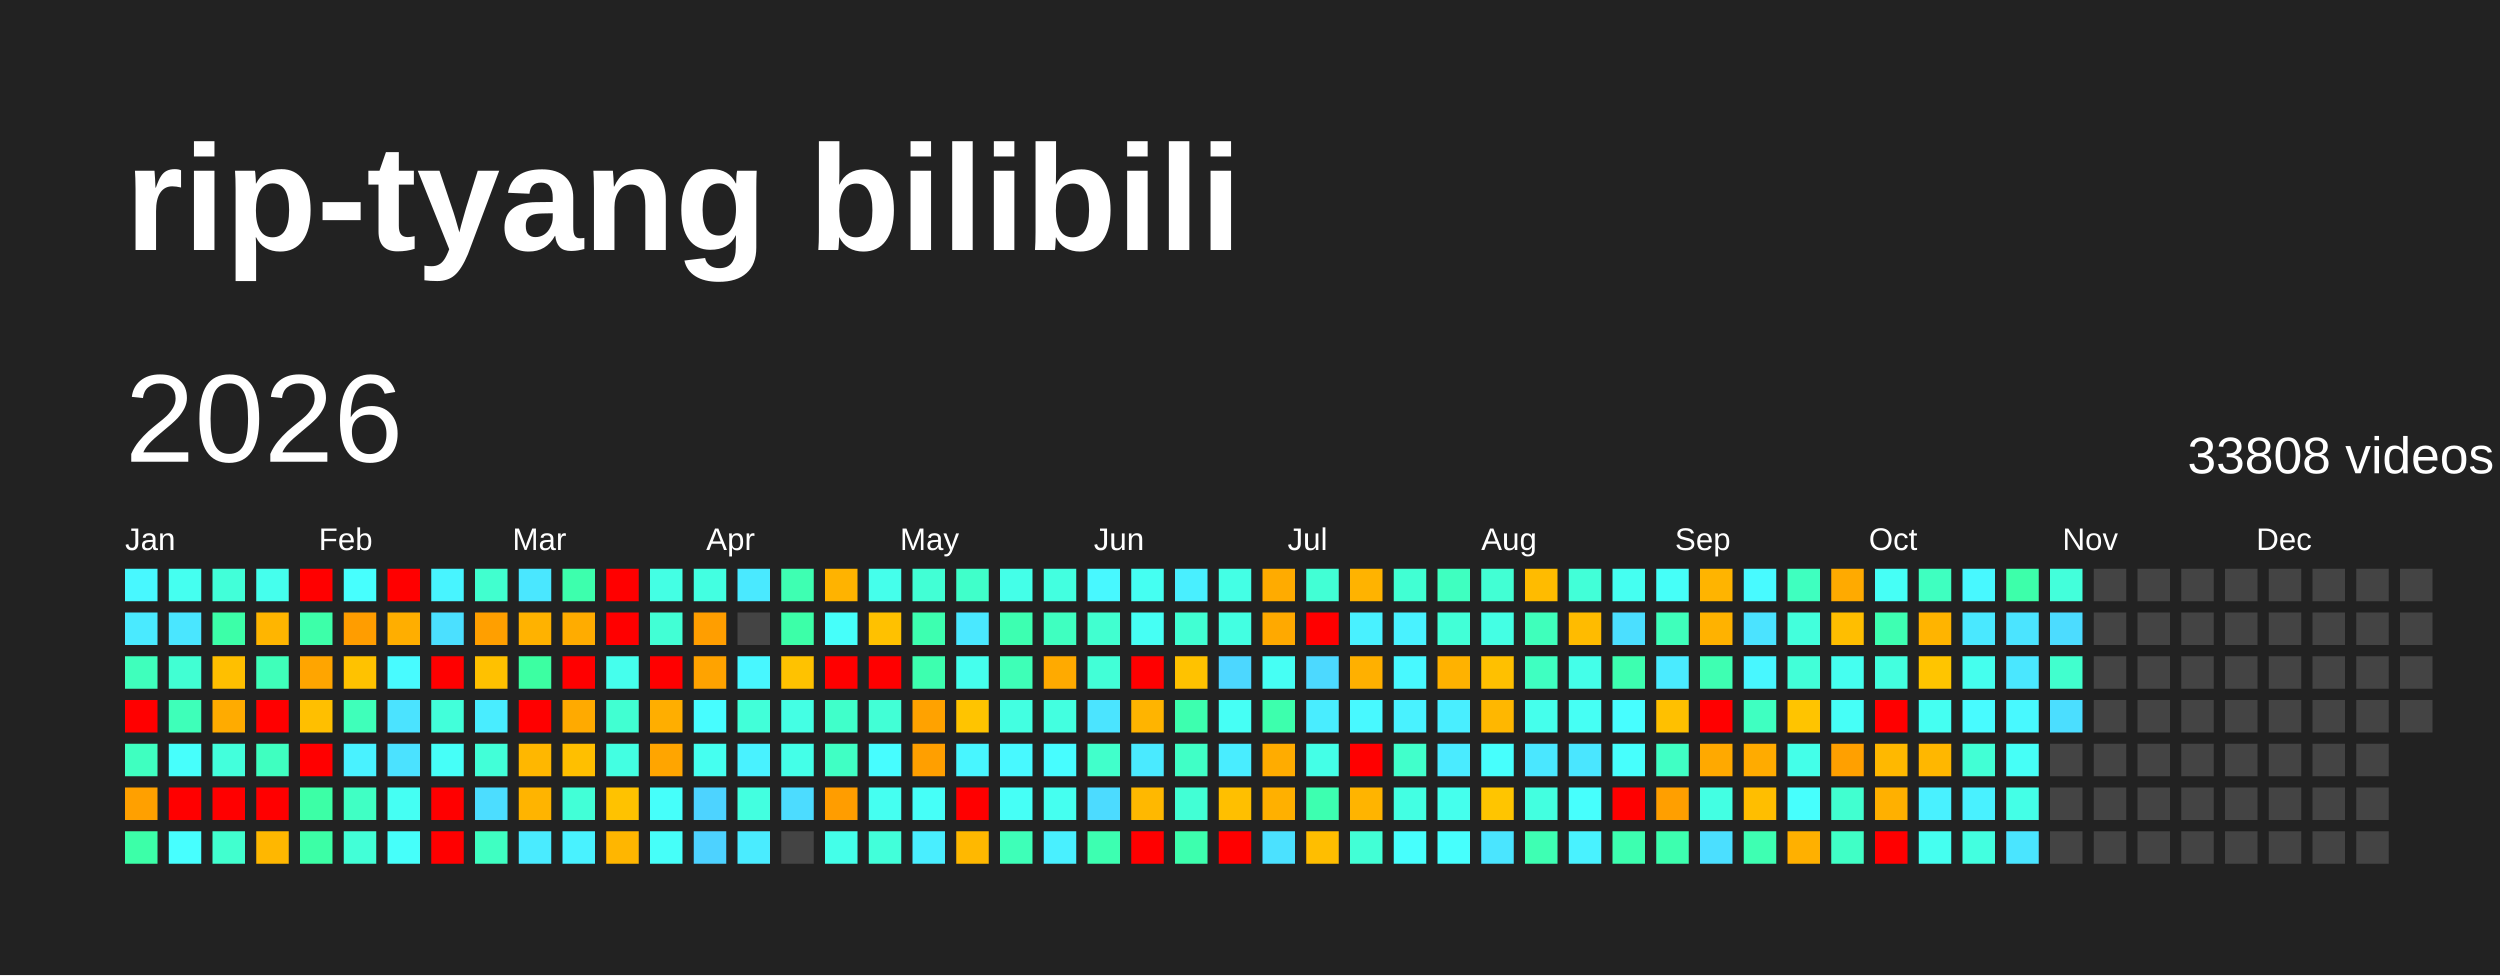
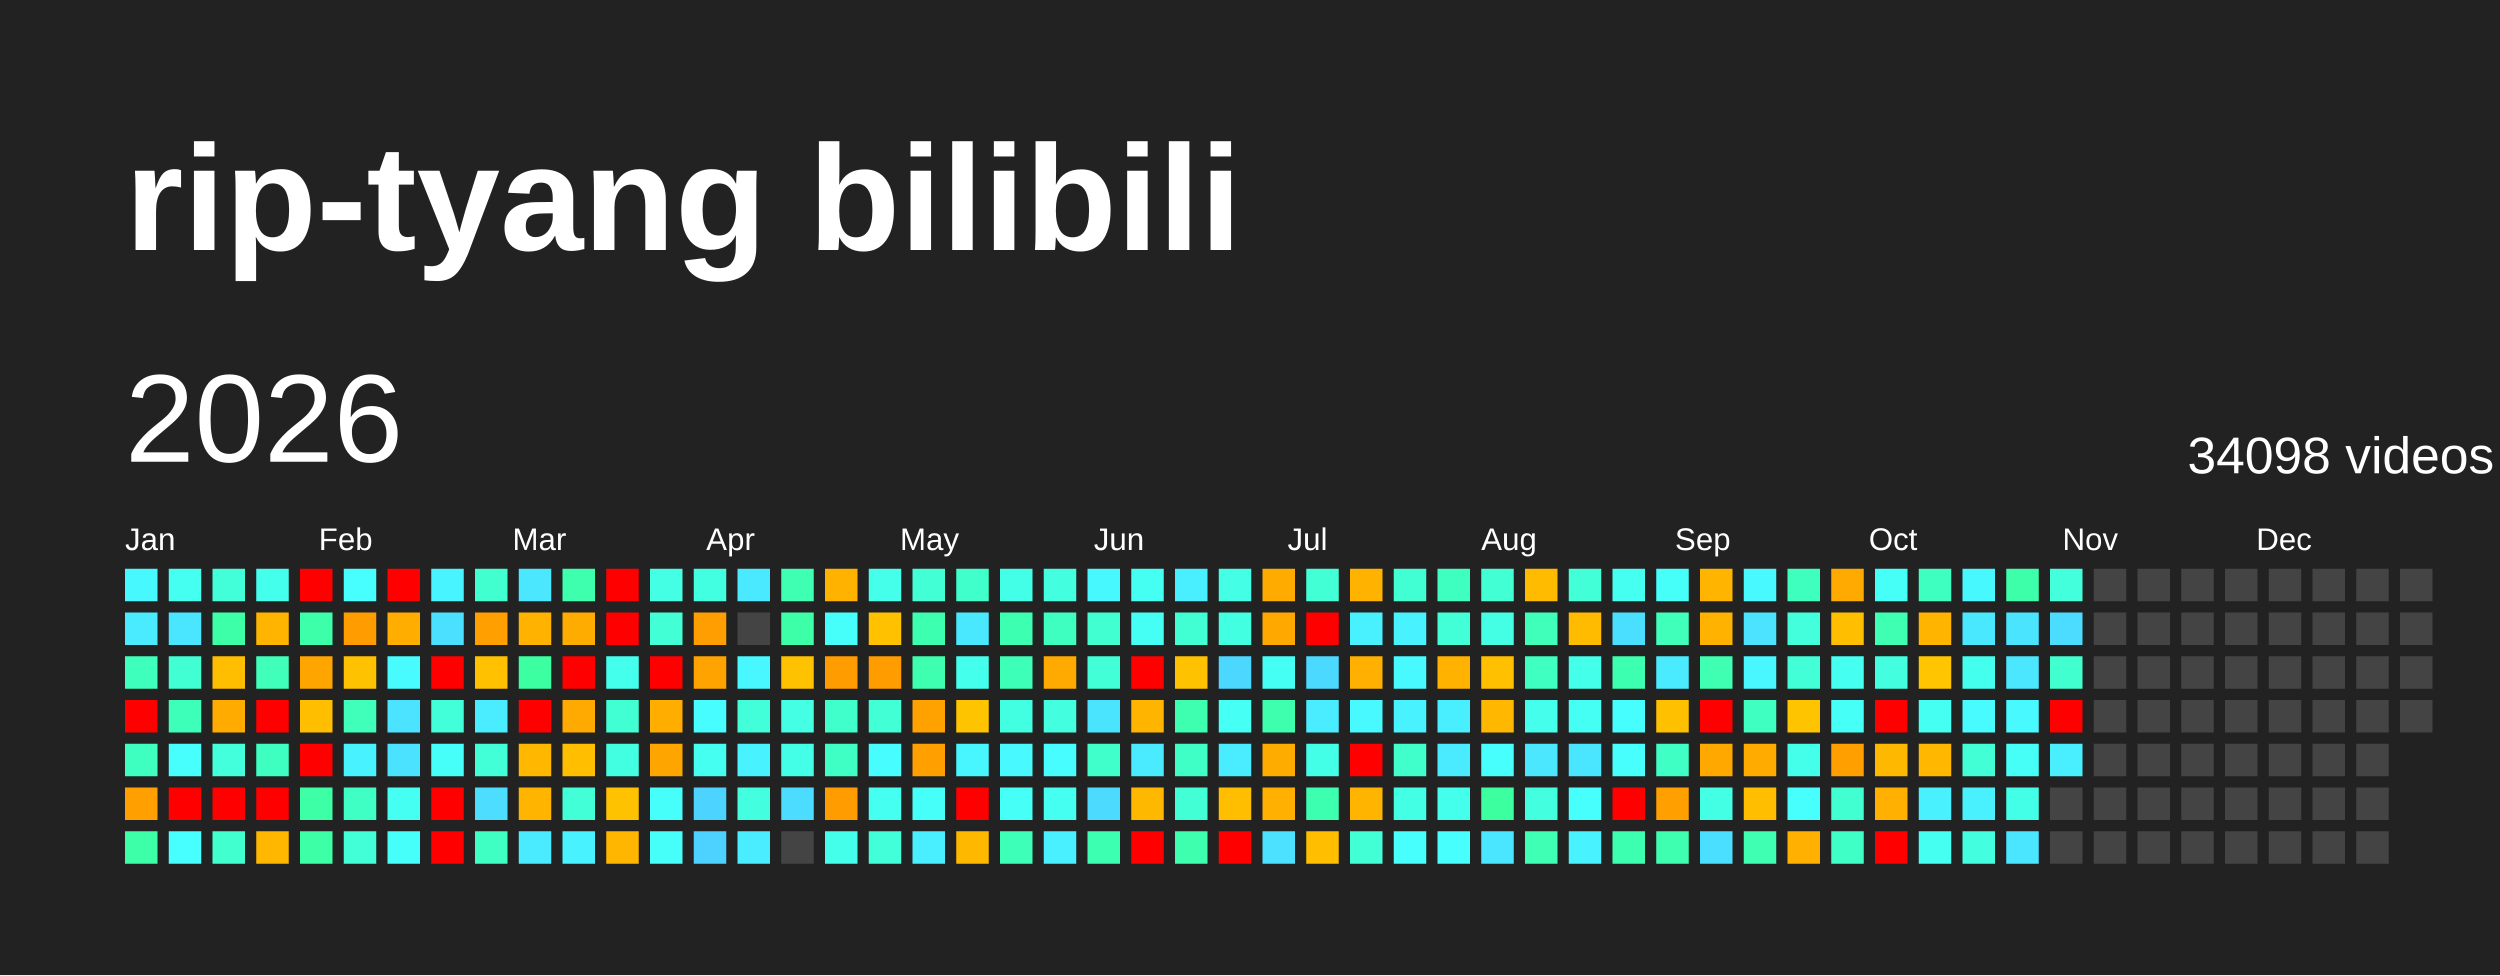
<svg xmlns="http://www.w3.org/2000/svg" baseProfile="full" height="78mm" version="1.1" viewBox="0,0,200,78" width="200mm">
  <defs />
  <rect fill="#222222" height="78" width="200" x="0" y="0" />
  <text fill="#FFFFFF" style="font-size:12px; font-family:Arial; font-weight:bold;" x="10" y="20">rip-tyang bilibili</text>
  <text dominant-baseline="hanging" fill="#FFFFFF" style="font-size:10.0px; font-family:Arial;" x="10" y="30">2026</text>
-   <text dominant-baseline="hanging" fill="#FFFFFF" style="font-size:4.125px; font-family:Arial;" x="175" y="35">33808 videos</text>
+   <text dominant-baseline="hanging" fill="#FFFFFF" style="font-size:4.125px; font-family:Arial;" x="175" y="35">34098 videos</text>
  <text fill="#FFFFFF" style="font-size:2.5px; font-family:Arial" x="10.0" y="44">Jan</text>
  <text fill="#FFFFFF" style="font-size:2.5px; font-family:Arial" x="25.5" y="44">Feb</text>
  <text fill="#FFFFFF" style="font-size:2.5px; font-family:Arial" x="41.0" y="44">Mar</text>
  <text fill="#FFFFFF" style="font-size:2.5px; font-family:Arial" x="56.5" y="44">Apr</text>
  <text fill="#FFFFFF" style="font-size:2.5px; font-family:Arial" x="72.0" y="44">May</text>
  <text fill="#FFFFFF" style="font-size:2.5px; font-family:Arial" x="87.5" y="44">Jun</text>
  <text fill="#FFFFFF" style="font-size:2.5px; font-family:Arial" x="103.0" y="44">Jul</text>
  <text fill="#FFFFFF" style="font-size:2.5px; font-family:Arial" x="118.5" y="44">Aug</text>
  <text fill="#FFFFFF" style="font-size:2.5px; font-family:Arial" x="134.0" y="44">Sep</text>
  <text fill="#FFFFFF" style="font-size:2.5px; font-family:Arial" x="149.5" y="44">Oct</text>
  <text fill="#FFFFFF" style="font-size:2.5px; font-family:Arial" x="165.0" y="44">Nov</text>
  <text fill="#FFFFFF" style="font-size:2.5px; font-family:Arial" x="180.5" y="44">Dec</text>
  <rect fill="#48f8ff" height="2.6" width="2.6" x="10.0" y="45.5" />
  <rect fill="#4aeaff" height="2.6" width="2.6" x="10.0" y="49.0" />
  <rect fill="#3fffbc" height="2.6" width="2.6" x="10.0" y="52.5" />
  <rect fill="red" height="2.6" width="2.6" x="10.0" y="56.0" />
  <rect fill="#3fffc0" height="2.6" width="2.6" x="10.0" y="59.5" />
  <rect fill="#ffa000" height="2.6" width="2.6" x="10.0" y="63.0" />
  <rect fill="#3cffa8" height="2.6" width="2.6" x="10.0" y="66.5" />
  <rect fill="#45fff0" height="2.6" width="2.6" x="13.5" y="45.5" />
  <rect fill="#4ae6ff" height="2.6" width="2.6" x="13.5" y="49.0" />
  <rect fill="#41ffd3" height="2.6" width="2.6" x="13.5" y="52.5" />
  <rect fill="#3effb9" height="2.6" width="2.6" x="13.5" y="56.0" />
  <rect fill="#47fffc" height="2.6" width="2.6" x="13.5" y="59.5" />
  <rect fill="red" height="2.6" width="2.6" x="13.5" y="63.0" />
  <rect fill="#47ffff" height="2.6" width="2.6" x="13.5" y="66.5" />
  <rect fill="#42ffd9" height="2.6" width="2.6" x="17.0" y="45.5" />
  <rect fill="#3cffa8" height="2.6" width="2.6" x="17.0" y="49.0" />
  <rect fill="#ffbf00" height="2.6" width="2.6" x="17.0" y="52.5" />
  <rect fill="#ffab00" height="2.6" width="2.6" x="17.0" y="56.0" />
  <rect fill="#43ffdc" height="2.6" width="2.6" x="17.0" y="59.5" />
  <rect fill="red" height="2.6" width="2.6" x="17.0" y="63.0" />
  <rect fill="#41ffcf" height="2.6" width="2.6" x="17.0" y="66.5" />
  <rect fill="#45ffed" height="2.6" width="2.6" x="20.5" y="45.5" />
  <rect fill="#ffb500" height="2.6" width="2.6" x="20.5" y="49.0" />
  <rect fill="#3fffba" height="2.6" width="2.6" x="20.5" y="52.5" />
  <rect fill="red" height="2.6" width="2.6" x="20.5" y="56.0" />
  <rect fill="#3fffc0" height="2.6" width="2.6" x="20.5" y="59.5" />
  <rect fill="red" height="2.6" width="2.6" x="20.5" y="63.0" />
  <rect fill="#ffb700" height="2.6" width="2.6" x="20.5" y="66.5" />
  <rect fill="red" height="2.6" width="2.6" x="24.0" y="45.5" />
  <rect fill="#3dffa9" height="2.6" width="2.6" x="24.0" y="49.0" />
  <rect fill="#ffa500" height="2.6" width="2.6" x="24.0" y="52.5" />
  <rect fill="#ffbf00" height="2.6" width="2.6" x="24.0" y="56.0" />
  <rect fill="red" height="2.6" width="2.6" x="24.0" y="59.5" />
  <rect fill="#3cffa6" height="2.6" width="2.6" x="24.0" y="63.0" />
  <rect fill="#3cffa6" height="2.6" width="2.6" x="24.0" y="66.5" />
  <rect fill="#47fffe" height="2.6" width="2.6" x="27.5" y="45.5" />
  <rect fill="#ff9d00" height="2.6" width="2.6" x="27.5" y="49.0" />
  <rect fill="#ffc200" height="2.6" width="2.6" x="27.5" y="52.5" />
  <rect fill="#3fffba" height="2.6" width="2.6" x="27.5" y="56.0" />
  <rect fill="#49f2ff" height="2.6" width="2.6" x="27.5" y="59.5" />
  <rect fill="#40ffc4" height="2.6" width="2.6" x="27.5" y="63.0" />
  <rect fill="#42ffd7" height="2.6" width="2.6" x="27.5" y="66.5" />
  <rect fill="red" height="2.6" width="2.6" x="31.0" y="45.5" />
  <rect fill="#ffae00" height="2.6" width="2.6" x="31.0" y="49.0" />
  <rect fill="#48fbff" height="2.6" width="2.6" x="31.0" y="52.5" />
  <rect fill="#4be3ff" height="2.6" width="2.6" x="31.0" y="56.0" />
  <rect fill="#4be2ff" height="2.6" width="2.6" x="31.0" y="59.5" />
  <rect fill="#45fff3" height="2.6" width="2.6" x="31.0" y="63.0" />
  <rect fill="#46fffa" height="2.6" width="2.6" x="31.0" y="66.5" />
  <rect fill="#48f4ff" height="2.6" width="2.6" x="34.5" y="45.5" />
  <rect fill="#4be0ff" height="2.6" width="2.6" x="34.5" y="49.0" />
  <rect fill="red" height="2.6" width="2.6" x="34.5" y="52.5" />
  <rect fill="#42ffda" height="2.6" width="2.6" x="34.5" y="56.0" />
  <rect fill="#46fff8" height="2.6" width="2.6" x="34.5" y="59.5" />
  <rect fill="red" height="2.6" width="2.6" x="34.5" y="63.0" />
  <rect fill="red" height="2.6" width="2.6" x="34.5" y="66.5" />
  <rect fill="#41ffcf" height="2.6" width="2.6" x="38.0" y="45.5" />
  <rect fill="#ff9f00" height="2.6" width="2.6" x="38.0" y="49.0" />
  <rect fill="#ffc100" height="2.6" width="2.6" x="38.0" y="52.5" />
  <rect fill="#49edff" height="2.6" width="2.6" x="38.0" y="56.0" />
  <rect fill="#42ffd8" height="2.6" width="2.6" x="38.0" y="59.5" />
  <rect fill="#4cddff" height="2.6" width="2.6" x="38.0" y="63.0" />
  <rect fill="#3fffc2" height="2.6" width="2.6" x="38.0" y="66.5" />
  <rect fill="#4ae7ff" height="2.6" width="2.6" x="41.5" y="45.5" />
  <rect fill="#ffb200" height="2.6" width="2.6" x="41.5" y="49.0" />
  <rect fill="#3cffa2" height="2.6" width="2.6" x="41.5" y="52.5" />
  <rect fill="red" height="2.6" width="2.6" x="41.5" y="56.0" />
  <rect fill="#ffb700" height="2.6" width="2.6" x="41.5" y="59.5" />
  <rect fill="#ffb400" height="2.6" width="2.6" x="41.5" y="63.0" />
  <rect fill="#4aebff" height="2.6" width="2.6" x="41.5" y="66.5" />
  <rect fill="#3dffad" height="2.6" width="2.6" x="45.0" y="45.5" />
  <rect fill="#ffac00" height="2.6" width="2.6" x="45.0" y="49.0" />
  <rect fill="red" height="2.6" width="2.6" x="45.0" y="52.5" />
  <rect fill="#ffaa00" height="2.6" width="2.6" x="45.0" y="56.0" />
  <rect fill="#ffbf00" height="2.6" width="2.6" x="45.0" y="59.5" />
  <rect fill="#42ffd7" height="2.6" width="2.6" x="45.0" y="63.0" />
  <rect fill="#49f2ff" height="2.6" width="2.6" x="45.0" y="66.5" />
  <rect fill="red" height="2.6" width="2.6" x="48.5" y="45.5" />
  <rect fill="red" height="2.6" width="2.6" x="48.5" y="49.0" />
  <rect fill="#45ffed" height="2.6" width="2.6" x="48.5" y="52.5" />
  <rect fill="#41ffd2" height="2.6" width="2.6" x="48.5" y="56.0" />
  <rect fill="#43ffe2" height="2.6" width="2.6" x="48.5" y="59.5" />
  <rect fill="#ffc200" height="2.6" width="2.6" x="48.5" y="63.0" />
  <rect fill="#ffb600" height="2.6" width="2.6" x="48.5" y="66.5" />
  <rect fill="#44ffe4" height="2.6" width="2.6" x="52.0" y="45.5" />
  <rect fill="#42ffd5" height="2.6" width="2.6" x="52.0" y="49.0" />
  <rect fill="red" height="2.6" width="2.6" x="52.0" y="52.5" />
  <rect fill="#ffae00" height="2.6" width="2.6" x="52.0" y="56.0" />
  <rect fill="#ffa500" height="2.6" width="2.6" x="52.0" y="59.5" />
  <rect fill="#46fffa" height="2.6" width="2.6" x="52.0" y="63.0" />
  <rect fill="#46fff9" height="2.6" width="2.6" x="52.0" y="66.5" />
  <rect fill="#43ffe1" height="2.6" width="2.6" x="55.5" y="45.5" />
  <rect fill="#ff9e00" height="2.6" width="2.6" x="55.5" y="49.0" />
  <rect fill="#ffa300" height="2.6" width="2.6" x="55.5" y="52.5" />
  <rect fill="#47fdff" height="2.6" width="2.6" x="55.5" y="56.0" />
  <rect fill="#45fff0" height="2.6" width="2.6" x="55.5" y="59.5" />
  <rect fill="#4dd3ff" height="2.6" width="2.6" x="55.5" y="63.0" />
  <rect fill="#4dd2ff" height="2.6" width="2.6" x="55.5" y="66.5" />
  <rect fill="#4ae9ff" height="2.6" width="2.6" x="59.0" y="45.5" />
  <rect fill="#444444" height="2.6" width="2.6" x="59.0" y="49.0" />
  <rect fill="#48f7ff" height="2.6" width="2.6" x="59.0" y="52.5" />
  <rect fill="#42ffd9" height="2.6" width="2.6" x="59.0" y="56.0" />
  <rect fill="#49f2ff" height="2.6" width="2.6" x="59.0" y="59.5" />
  <rect fill="#43ffe0" height="2.6" width="2.6" x="59.0" y="63.0" />
  <rect fill="#4aecff" height="2.6" width="2.6" x="59.0" y="66.5" />
  <rect fill="#3effb2" height="2.6" width="2.6" x="62.5" y="45.5" />
  <rect fill="#3cffa8" height="2.6" width="2.6" x="62.5" y="49.0" />
  <rect fill="#ffc200" height="2.6" width="2.6" x="62.5" y="52.5" />
  <rect fill="#44ffe4" height="2.6" width="2.6" x="62.5" y="56.0" />
  <rect fill="#44ffe8" height="2.6" width="2.6" x="62.5" y="59.5" />
  <rect fill="#4cdcff" height="2.6" width="2.6" x="62.5" y="63.0" />
  <rect fill="#444444" height="2.6" width="2.6" x="62.5" y="66.5" />
  <rect fill="#ffb300" height="2.6" width="2.6" x="66.0" y="45.5" />
  <rect fill="#46fffa" height="2.6" width="2.6" x="66.0" y="49.0" />
-   <rect fill="red" height="2.6" width="2.6" x="66.0" y="52.5" />
+   <rect fill="#ff9d00" height="2.6" width="2.6" x="66.0" y="52.5" />
  <rect fill="#40ffca" height="2.6" width="2.6" x="66.0" y="56.0" />
  <rect fill="#40ffc4" height="2.6" width="2.6" x="66.0" y="59.5" />
  <rect fill="#ff9d00" height="2.6" width="2.6" x="66.0" y="63.0" />
  <rect fill="#44ffe9" height="2.6" width="2.6" x="66.0" y="66.5" />
  <rect fill="#45ffeb" height="2.6" width="2.6" x="69.5" y="45.5" />
  <rect fill="#ffc100" height="2.6" width="2.6" x="69.5" y="49.0" />
-   <rect fill="red" height="2.6" width="2.6" x="69.5" y="52.5" />
+   <rect fill="#ff9d00" height="2.6" width="2.6" x="69.5" y="52.5" />
  <rect fill="#42ffd6" height="2.6" width="2.6" x="69.5" y="56.0" />
  <rect fill="#47fdff" height="2.6" width="2.6" x="69.5" y="59.5" />
  <rect fill="#45fff1" height="2.6" width="2.6" x="69.5" y="63.0" />
  <rect fill="#42ffda" height="2.6" width="2.6" x="69.5" y="66.5" />
  <rect fill="#42ffd5" height="2.6" width="2.6" x="73.0" y="45.5" />
  <rect fill="#3dffb0" height="2.6" width="2.6" x="73.0" y="49.0" />
  <rect fill="#3dffaf" height="2.6" width="2.6" x="73.0" y="52.5" />
  <rect fill="#ffa200" height="2.6" width="2.6" x="73.0" y="56.0" />
  <rect fill="#ff9f00" height="2.6" width="2.6" x="73.0" y="59.5" />
  <rect fill="#46fff8" height="2.6" width="2.6" x="73.0" y="63.0" />
  <rect fill="#49eeff" height="2.6" width="2.6" x="73.0" y="66.5" />
  <rect fill="#40ffca" height="2.6" width="2.6" x="76.5" y="45.5" />
  <rect fill="#4ae8ff" height="2.6" width="2.6" x="76.5" y="49.0" />
  <rect fill="#45ffed" height="2.6" width="2.6" x="76.5" y="52.5" />
  <rect fill="#ffc400" height="2.6" width="2.6" x="76.5" y="56.0" />
  <rect fill="#48f6ff" height="2.6" width="2.6" x="76.5" y="59.5" />
  <rect fill="red" height="2.6" width="2.6" x="76.5" y="63.0" />
  <rect fill="#ffb800" height="2.6" width="2.6" x="76.5" y="66.5" />
  <rect fill="#44ffe8" height="2.6" width="2.6" x="80.0" y="45.5" />
  <rect fill="#3dffb1" height="2.6" width="2.6" x="80.0" y="49.0" />
  <rect fill="#3effb7" height="2.6" width="2.6" x="80.0" y="52.5" />
  <rect fill="#43ffe1" height="2.6" width="2.6" x="80.0" y="56.0" />
  <rect fill="#48f9ff" height="2.6" width="2.6" x="80.0" y="59.5" />
  <rect fill="#46fff6" height="2.6" width="2.6" x="80.0" y="63.0" />
  <rect fill="#3effb8" height="2.6" width="2.6" x="80.0" y="66.5" />
  <rect fill="#43ffe0" height="2.6" width="2.6" x="83.5" y="45.5" />
  <rect fill="#3fffc0" height="2.6" width="2.6" x="83.5" y="49.0" />
  <rect fill="#ffaa00" height="2.6" width="2.6" x="83.5" y="52.5" />
  <rect fill="#43ffe0" height="2.6" width="2.6" x="83.5" y="56.0" />
  <rect fill="#47fdff" height="2.6" width="2.6" x="83.5" y="59.5" />
  <rect fill="#45fff0" height="2.6" width="2.6" x="83.5" y="63.0" />
  <rect fill="#49f0ff" height="2.6" width="2.6" x="83.5" y="66.5" />
  <rect fill="#48f8ff" height="2.6" width="2.6" x="87.0" y="45.5" />
  <rect fill="#41ffd0" height="2.6" width="2.6" x="87.0" y="49.0" />
  <rect fill="#42ffd7" height="2.6" width="2.6" x="87.0" y="52.5" />
  <rect fill="#4be4ff" height="2.6" width="2.6" x="87.0" y="56.0" />
  <rect fill="#41ffcb" height="2.6" width="2.6" x="87.0" y="59.5" />
  <rect fill="#4cdbff" height="2.6" width="2.6" x="87.0" y="63.0" />
  <rect fill="#3dffb1" height="2.6" width="2.6" x="87.0" y="66.5" />
  <rect fill="#45fff2" height="2.6" width="2.6" x="90.5" y="45.5" />
  <rect fill="#46fff4" height="2.6" width="2.6" x="90.5" y="49.0" />
  <rect fill="red" height="2.6" width="2.6" x="90.5" y="52.5" />
  <rect fill="#ffb400" height="2.6" width="2.6" x="90.5" y="56.0" />
  <rect fill="#4aeaff" height="2.6" width="2.6" x="90.5" y="59.5" />
  <rect fill="#ffb800" height="2.6" width="2.6" x="90.5" y="63.0" />
  <rect fill="red" height="2.6" width="2.6" x="90.5" y="66.5" />
  <rect fill="#49efff" height="2.6" width="2.6" x="94.0" y="45.5" />
  <rect fill="#41ffd3" height="2.6" width="2.6" x="94.0" y="49.0" />
  <rect fill="#ffc200" height="2.6" width="2.6" x="94.0" y="52.5" />
  <rect fill="#3dffaf" height="2.6" width="2.6" x="94.0" y="56.0" />
  <rect fill="#40ffc6" height="2.6" width="2.6" x="94.0" y="59.5" />
  <rect fill="#42ffd5" height="2.6" width="2.6" x="94.0" y="63.0" />
  <rect fill="#3dffae" height="2.6" width="2.6" x="94.0" y="66.5" />
  <rect fill="#44ffe5" height="2.6" width="2.6" x="97.5" y="45.5" />
  <rect fill="#43ffe2" height="2.6" width="2.6" x="97.5" y="49.0" />
  <rect fill="#4cd7ff" height="2.6" width="2.6" x="97.5" y="52.5" />
  <rect fill="#46fff5" height="2.6" width="2.6" x="97.5" y="56.0" />
  <rect fill="#49edff" height="2.6" width="2.6" x="97.5" y="59.5" />
  <rect fill="#ffbf00" height="2.6" width="2.6" x="97.5" y="63.0" />
  <rect fill="red" height="2.6" width="2.6" x="97.5" y="66.5" />
  <rect fill="#ffab00" height="2.6" width="2.6" x="101.0" y="45.5" />
  <rect fill="#ffa900" height="2.6" width="2.6" x="101.0" y="49.0" />
  <rect fill="#46fff4" height="2.6" width="2.6" x="101.0" y="52.5" />
  <rect fill="#3dffad" height="2.6" width="2.6" x="101.0" y="56.0" />
  <rect fill="#ffac00" height="2.6" width="2.6" x="101.0" y="59.5" />
  <rect fill="#ffb000" height="2.6" width="2.6" x="101.0" y="63.0" />
  <rect fill="#4be1ff" height="2.6" width="2.6" x="101.0" y="66.5" />
  <rect fill="#42ffd5" height="2.6" width="2.6" x="104.5" y="45.5" />
  <rect fill="red" height="2.6" width="2.6" x="104.5" y="49.0" />
  <rect fill="#4cd9ff" height="2.6" width="2.6" x="104.5" y="52.5" />
  <rect fill="#49edff" height="2.6" width="2.6" x="104.5" y="56.0" />
  <rect fill="#44ffe7" height="2.6" width="2.6" x="104.5" y="59.5" />
  <rect fill="#3dffb0" height="2.6" width="2.6" x="104.5" y="63.0" />
  <rect fill="#ffbe00" height="2.6" width="2.6" x="104.5" y="66.5" />
  <rect fill="#ffb300" height="2.6" width="2.6" x="108.0" y="45.5" />
  <rect fill="#49f1ff" height="2.6" width="2.6" x="108.0" y="49.0" />
  <rect fill="#ffb000" height="2.6" width="2.6" x="108.0" y="52.5" />
  <rect fill="#48f9ff" height="2.6" width="2.6" x="108.0" y="56.0" />
  <rect fill="red" height="2.6" width="2.6" x="108.0" y="59.5" />
  <rect fill="#ffb400" height="2.6" width="2.6" x="108.0" y="63.0" />
  <rect fill="#42ffd6" height="2.6" width="2.6" x="108.0" y="66.5" />
  <rect fill="#41ffd3" height="2.6" width="2.6" x="111.5" y="45.5" />
  <rect fill="#49f2ff" height="2.6" width="2.6" x="111.5" y="49.0" />
  <rect fill="#48f9ff" height="2.6" width="2.6" x="111.5" y="52.5" />
  <rect fill="#49f2ff" height="2.6" width="2.6" x="111.5" y="56.0" />
  <rect fill="#41ffcb" height="2.6" width="2.6" x="111.5" y="59.5" />
  <rect fill="#43ffe3" height="2.6" width="2.6" x="111.5" y="63.0" />
  <rect fill="#47fffd" height="2.6" width="2.6" x="111.5" y="66.5" />
  <rect fill="#3fffc0" height="2.6" width="2.6" x="115.0" y="45.5" />
  <rect fill="#42ffd7" height="2.6" width="2.6" x="115.0" y="49.0" />
  <rect fill="#ffb200" height="2.6" width="2.6" x="115.0" y="52.5" />
  <rect fill="#49eeff" height="2.6" width="2.6" x="115.0" y="56.0" />
  <rect fill="#4aebff" height="2.6" width="2.6" x="115.0" y="59.5" />
  <rect fill="#45ffed" height="2.6" width="2.6" x="115.0" y="63.0" />
  <rect fill="#47fffd" height="2.6" width="2.6" x="115.0" y="66.5" />
  <rect fill="#42ffd4" height="2.6" width="2.6" x="118.5" y="45.5" />
  <rect fill="#44ffe4" height="2.6" width="2.6" x="118.5" y="49.0" />
  <rect fill="#ffc000" height="2.6" width="2.6" x="118.5" y="52.5" />
  <rect fill="#ffb700" height="2.6" width="2.6" x="118.5" y="56.0" />
  <rect fill="#47fffd" height="2.6" width="2.6" x="118.5" y="59.5" />
-   <rect fill="#ffc500" height="2.6" width="2.6" x="118.5" y="63.0" />
+   <rect fill="#3cffa0" height="2.6" width="2.6" x="118.5" y="63.0" />
  <rect fill="#4ae5ff" height="2.6" width="2.6" x="118.5" y="66.5" />
  <rect fill="#ffbb00" height="2.6" width="2.6" x="122.0" y="45.5" />
  <rect fill="#3fffbb" height="2.6" width="2.6" x="122.0" y="49.0" />
  <rect fill="#3fffc1" height="2.6" width="2.6" x="122.0" y="52.5" />
  <rect fill="#45ffec" height="2.6" width="2.6" x="122.0" y="56.0" />
  <rect fill="#4ae7ff" height="2.6" width="2.6" x="122.0" y="59.5" />
  <rect fill="#43ffe0" height="2.6" width="2.6" x="122.0" y="63.0" />
  <rect fill="#3effb3" height="2.6" width="2.6" x="122.0" y="66.5" />
  <rect fill="#42ffd8" height="2.6" width="2.6" x="125.5" y="45.5" />
  <rect fill="#ffbb00" height="2.6" width="2.6" x="125.5" y="49.0" />
  <rect fill="#44ffe9" height="2.6" width="2.6" x="125.5" y="52.5" />
  <rect fill="#46fff4" height="2.6" width="2.6" x="125.5" y="56.0" />
  <rect fill="#4ae6ff" height="2.6" width="2.6" x="125.5" y="59.5" />
  <rect fill="#47fffd" height="2.6" width="2.6" x="125.5" y="63.0" />
  <rect fill="#49f2ff" height="2.6" width="2.6" x="125.5" y="66.5" />
  <rect fill="#45fff1" height="2.6" width="2.6" x="129.0" y="45.5" />
  <rect fill="#4bdfff" height="2.6" width="2.6" x="129.0" y="49.0" />
  <rect fill="#3dffb0" height="2.6" width="2.6" x="129.0" y="52.5" />
  <rect fill="#47feff" height="2.6" width="2.6" x="129.0" y="56.0" />
  <rect fill="#47fffd" height="2.6" width="2.6" x="129.0" y="59.5" />
  <rect fill="red" height="2.6" width="2.6" x="129.0" y="63.0" />
  <rect fill="#3dffb0" height="2.6" width="2.6" x="129.0" y="66.5" />
  <rect fill="#46fff8" height="2.6" width="2.6" x="132.5" y="45.5" />
  <rect fill="#3fffbb" height="2.6" width="2.6" x="132.5" y="49.0" />
  <rect fill="#4aebff" height="2.6" width="2.6" x="132.5" y="52.5" />
  <rect fill="#ffc000" height="2.6" width="2.6" x="132.5" y="56.0" />
  <rect fill="#40ffc4" height="2.6" width="2.6" x="132.5" y="59.5" />
  <rect fill="#ff9f00" height="2.6" width="2.6" x="132.5" y="63.0" />
  <rect fill="#3dffaf" height="2.6" width="2.6" x="132.5" y="66.5" />
  <rect fill="#ffb400" height="2.6" width="2.6" x="136.0" y="45.5" />
  <rect fill="#ffb200" height="2.6" width="2.6" x="136.0" y="49.0" />
  <rect fill="#3effb2" height="2.6" width="2.6" x="136.0" y="52.5" />
  <rect fill="red" height="2.6" width="2.6" x="136.0" y="56.0" />
  <rect fill="#ffa900" height="2.6" width="2.6" x="136.0" y="59.5" />
  <rect fill="#43ffe3" height="2.6" width="2.6" x="136.0" y="63.0" />
  <rect fill="#4bdfff" height="2.6" width="2.6" x="136.0" y="66.5" />
  <rect fill="#48faff" height="2.6" width="2.6" x="139.5" y="45.5" />
  <rect fill="#4be3ff" height="2.6" width="2.6" x="139.5" y="49.0" />
  <rect fill="#48f7ff" height="2.6" width="2.6" x="139.5" y="52.5" />
  <rect fill="#3fffc1" height="2.6" width="2.6" x="139.5" y="56.0" />
  <rect fill="#ffab00" height="2.6" width="2.6" x="139.5" y="59.5" />
  <rect fill="#ffbe00" height="2.6" width="2.6" x="139.5" y="63.0" />
  <rect fill="#3effb2" height="2.6" width="2.6" x="139.5" y="66.5" />
  <rect fill="#3fffbf" height="2.6" width="2.6" x="143.0" y="45.5" />
  <rect fill="#43ffdc" height="2.6" width="2.6" x="143.0" y="49.0" />
  <rect fill="#42ffd8" height="2.6" width="2.6" x="143.0" y="52.5" />
  <rect fill="#ffc400" height="2.6" width="2.6" x="143.0" y="56.0" />
  <rect fill="#44ffe9" height="2.6" width="2.6" x="143.0" y="59.5" />
  <rect fill="#47fffd" height="2.6" width="2.6" x="143.0" y="63.0" />
  <rect fill="#ffb000" height="2.6" width="2.6" x="143.0" y="66.5" />
  <rect fill="#ffaa00" height="2.6" width="2.6" x="146.5" y="45.5" />
  <rect fill="#ffbe00" height="2.6" width="2.6" x="146.5" y="49.0" />
  <rect fill="#45fff0" height="2.6" width="2.6" x="146.5" y="52.5" />
  <rect fill="#46fff7" height="2.6" width="2.6" x="146.5" y="56.0" />
  <rect fill="#ffa000" height="2.6" width="2.6" x="146.5" y="59.5" />
  <rect fill="#41ffd0" height="2.6" width="2.6" x="146.5" y="63.0" />
  <rect fill="#40ffc6" height="2.6" width="2.6" x="146.5" y="66.5" />
  <rect fill="#46fff6" height="2.6" width="2.6" x="150.0" y="45.5" />
  <rect fill="#3effb2" height="2.6" width="2.6" x="150.0" y="49.0" />
  <rect fill="#43ffdf" height="2.6" width="2.6" x="150.0" y="52.5" />
  <rect fill="red" height="2.6" width="2.6" x="150.0" y="56.0" />
  <rect fill="#ffb800" height="2.6" width="2.6" x="150.0" y="59.5" />
  <rect fill="#ffb000" height="2.6" width="2.6" x="150.0" y="63.0" />
  <rect fill="red" height="2.6" width="2.6" x="150.0" y="66.5" />
  <rect fill="#3fffc0" height="2.6" width="2.6" x="153.5" y="45.5" />
  <rect fill="#ffb400" height="2.6" width="2.6" x="153.5" y="49.0" />
  <rect fill="#ffc500" height="2.6" width="2.6" x="153.5" y="52.5" />
  <rect fill="#45fff2" height="2.6" width="2.6" x="153.5" y="56.0" />
  <rect fill="#ffb700" height="2.6" width="2.6" x="153.5" y="59.5" />
  <rect fill="#49f1ff" height="2.6" width="2.6" x="153.5" y="63.0" />
  <rect fill="#45fff0" height="2.6" width="2.6" x="153.5" y="66.5" />
  <rect fill="#48f8ff" height="2.6" width="2.6" x="157.0" y="45.5" />
  <rect fill="#4ae8ff" height="2.6" width="2.6" x="157.0" y="49.0" />
  <rect fill="#45ffee" height="2.6" width="2.6" x="157.0" y="52.5" />
  <rect fill="#48fbff" height="2.6" width="2.6" x="157.0" y="56.0" />
  <rect fill="#42ffd5" height="2.6" width="2.6" x="157.0" y="59.5" />
  <rect fill="#49f1ff" height="2.6" width="2.6" x="157.0" y="63.0" />
  <rect fill="#43ffe0" height="2.6" width="2.6" x="157.0" y="66.5" />
  <rect fill="#3dffaa" height="2.6" width="2.6" x="160.5" y="45.5" />
  <rect fill="#4be4ff" height="2.6" width="2.6" x="160.5" y="49.0" />
  <rect fill="#4ae7ff" height="2.6" width="2.6" x="160.5" y="52.5" />
  <rect fill="#48f9ff" height="2.6" width="2.6" x="160.5" y="56.0" />
  <rect fill="#46fff7" height="2.6" width="2.6" x="160.5" y="59.5" />
  <rect fill="#44ffe7" height="2.6" width="2.6" x="160.5" y="63.0" />
  <rect fill="#4ae5ff" height="2.6" width="2.6" x="160.5" y="66.5" />
  <rect fill="#43ffdb" height="2.6" width="2.6" x="164.0" y="45.5" />
  <rect fill="#4cdcff" height="2.6" width="2.6" x="164.0" y="49.0" />
  <rect fill="#41ffce" height="2.6" width="2.6" x="164.0" y="52.5" />
-   <rect fill="#4bdeff" height="2.6" width="2.6" x="164.0" y="56.0" />
-   <rect fill="#444444" height="2.6" width="2.6" x="164.0" y="59.5" />
+   <rect fill="red" height="2.6" width="2.6" x="164.0" y="56.0" />
+   <rect fill="#49efff" height="2.6" width="2.6" x="164.0" y="59.5" />
  <rect fill="#444444" height="2.6" width="2.6" x="164.0" y="63.0" />
  <rect fill="#444444" height="2.6" width="2.6" x="164.0" y="66.5" />
  <rect fill="#444444" height="2.6" width="2.6" x="167.5" y="45.5" />
  <rect fill="#444444" height="2.6" width="2.6" x="167.5" y="49.0" />
  <rect fill="#444444" height="2.6" width="2.6" x="167.5" y="52.5" />
  <rect fill="#444444" height="2.6" width="2.6" x="167.5" y="56.0" />
  <rect fill="#444444" height="2.6" width="2.6" x="167.5" y="59.5" />
  <rect fill="#444444" height="2.6" width="2.6" x="167.5" y="63.0" />
  <rect fill="#444444" height="2.6" width="2.6" x="167.5" y="66.5" />
  <rect fill="#444444" height="2.6" width="2.6" x="171.0" y="45.5" />
  <rect fill="#444444" height="2.6" width="2.6" x="171.0" y="49.0" />
  <rect fill="#444444" height="2.6" width="2.6" x="171.0" y="52.5" />
  <rect fill="#444444" height="2.6" width="2.6" x="171.0" y="56.0" />
  <rect fill="#444444" height="2.6" width="2.6" x="171.0" y="59.5" />
  <rect fill="#444444" height="2.6" width="2.6" x="171.0" y="63.0" />
  <rect fill="#444444" height="2.6" width="2.6" x="171.0" y="66.5" />
  <rect fill="#444444" height="2.6" width="2.6" x="174.5" y="45.5" />
  <rect fill="#444444" height="2.6" width="2.6" x="174.5" y="49.0" />
  <rect fill="#444444" height="2.6" width="2.6" x="174.5" y="52.5" />
  <rect fill="#444444" height="2.6" width="2.6" x="174.5" y="56.0" />
  <rect fill="#444444" height="2.6" width="2.6" x="174.5" y="59.5" />
  <rect fill="#444444" height="2.6" width="2.6" x="174.5" y="63.0" />
  <rect fill="#444444" height="2.6" width="2.6" x="174.5" y="66.5" />
  <rect fill="#444444" height="2.6" width="2.6" x="178.0" y="45.5" />
  <rect fill="#444444" height="2.6" width="2.6" x="178.0" y="49.0" />
  <rect fill="#444444" height="2.6" width="2.6" x="178.0" y="52.5" />
  <rect fill="#444444" height="2.6" width="2.6" x="178.0" y="56.0" />
  <rect fill="#444444" height="2.6" width="2.6" x="178.0" y="59.5" />
  <rect fill="#444444" height="2.6" width="2.6" x="178.0" y="63.0" />
  <rect fill="#444444" height="2.6" width="2.6" x="178.0" y="66.5" />
  <rect fill="#444444" height="2.6" width="2.6" x="181.5" y="45.5" />
  <rect fill="#444444" height="2.6" width="2.6" x="181.5" y="49.0" />
  <rect fill="#444444" height="2.6" width="2.6" x="181.5" y="52.5" />
  <rect fill="#444444" height="2.6" width="2.6" x="181.5" y="56.0" />
  <rect fill="#444444" height="2.6" width="2.6" x="181.5" y="59.5" />
  <rect fill="#444444" height="2.6" width="2.6" x="181.5" y="63.0" />
  <rect fill="#444444" height="2.6" width="2.6" x="181.5" y="66.5" />
  <rect fill="#444444" height="2.6" width="2.6" x="185.0" y="45.5" />
  <rect fill="#444444" height="2.6" width="2.6" x="185.0" y="49.0" />
  <rect fill="#444444" height="2.6" width="2.6" x="185.0" y="52.5" />
  <rect fill="#444444" height="2.6" width="2.6" x="185.0" y="56.0" />
  <rect fill="#444444" height="2.6" width="2.6" x="185.0" y="59.5" />
  <rect fill="#444444" height="2.6" width="2.6" x="185.0" y="63.0" />
  <rect fill="#444444" height="2.6" width="2.6" x="185.0" y="66.5" />
  <rect fill="#444444" height="2.6" width="2.6" x="188.5" y="45.5" />
  <rect fill="#444444" height="2.6" width="2.6" x="188.5" y="49.0" />
  <rect fill="#444444" height="2.6" width="2.6" x="188.5" y="52.5" />
  <rect fill="#444444" height="2.6" width="2.6" x="188.5" y="56.0" />
  <rect fill="#444444" height="2.6" width="2.6" x="188.5" y="59.5" />
  <rect fill="#444444" height="2.6" width="2.6" x="188.5" y="63.0" />
  <rect fill="#444444" height="2.6" width="2.6" x="188.5" y="66.5" />
  <rect fill="#444444" height="2.6" width="2.6" x="192.0" y="45.5" />
  <rect fill="#444444" height="2.6" width="2.6" x="192.0" y="49.0" />
  <rect fill="#444444" height="2.6" width="2.6" x="192.0" y="52.5" />
  <rect fill="#444444" height="2.6" width="2.6" x="192.0" y="56.0" />
</svg>
